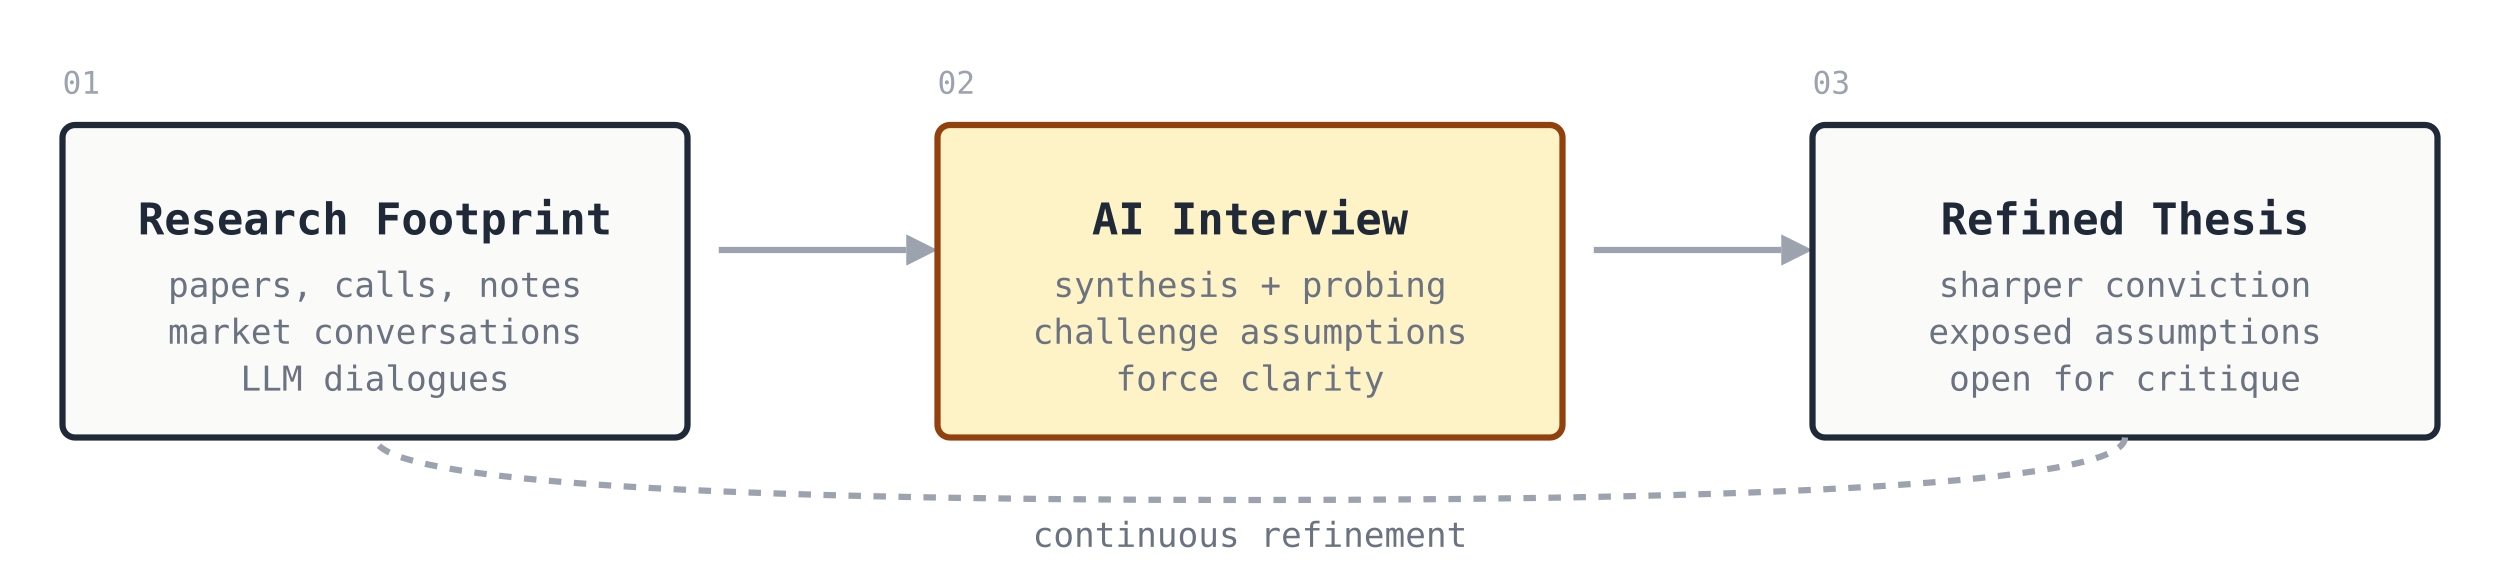
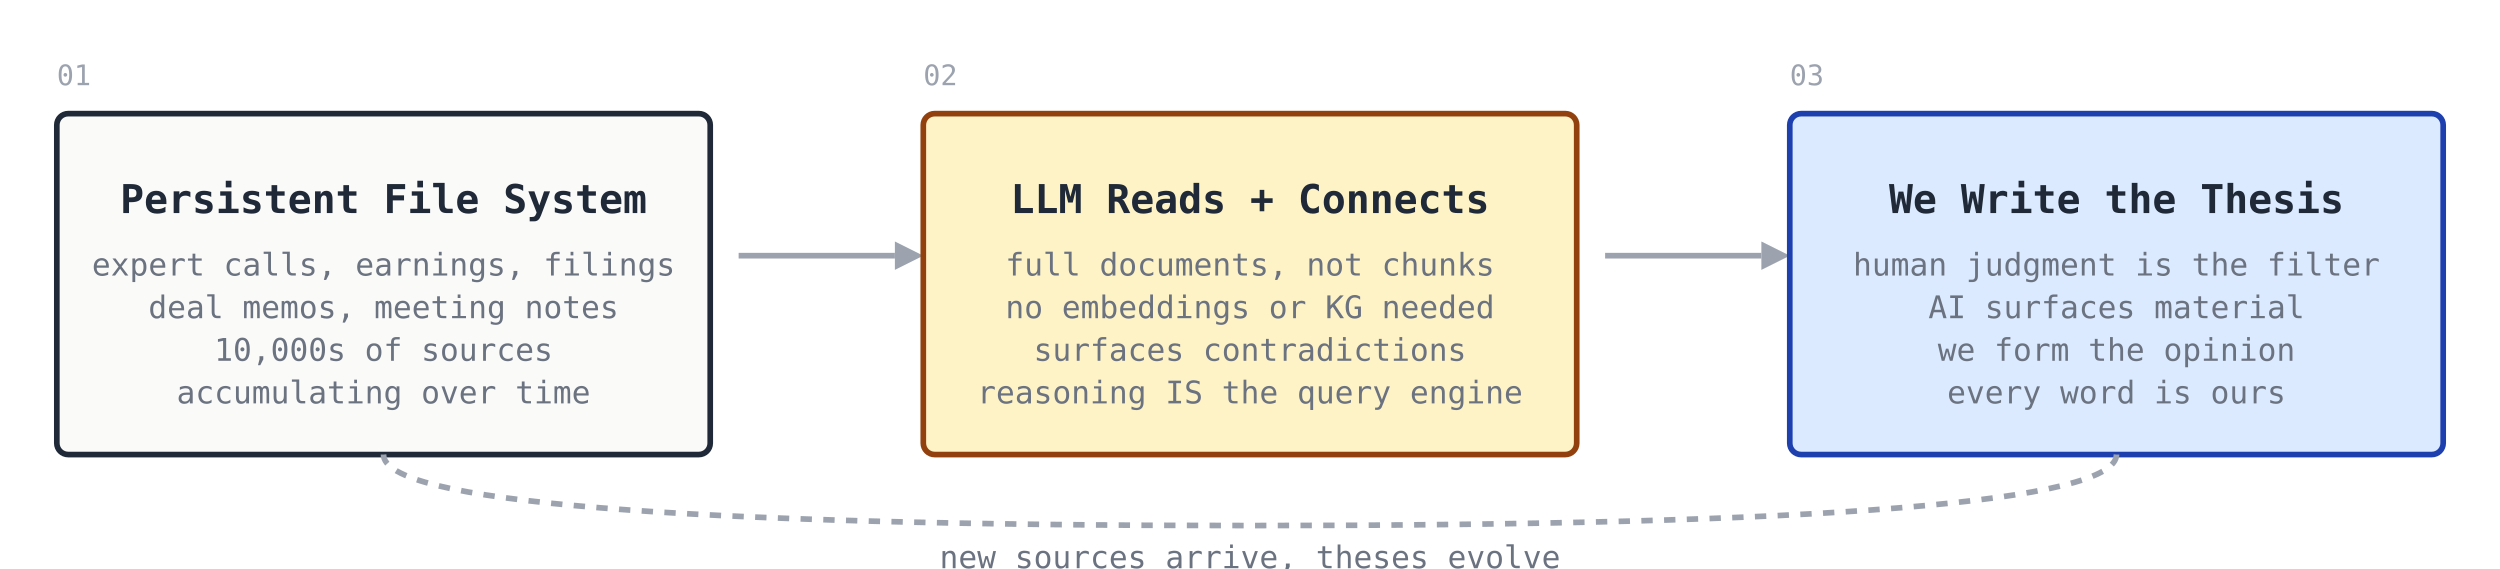
- <svg xmlns="http://www.w3.org/2000/svg" viewBox="0 0 800 180">
+ <svg xmlns="http://www.w3.org/2000/svg" viewBox="0 0 880 200">
  <defs>
    <style>
      .box { fill: #fafaf9; stroke: #1f2937; stroke-width: 2; }
      .box-accent { fill: #fef3c7; stroke: #92400e; stroke-width: 2; }
+       .box-human { fill: #dbeafe; stroke: #1e40af; stroke-width: 2; }
      .title { font-family: ui-monospace, monospace; font-size: 14px; font-weight: bold; fill: #1f2937; }
      .subtitle { font-family: ui-monospace, monospace; font-size: 11px; fill: #6b7280; }
      .arrow { stroke: #9ca3af; stroke-width: 2; fill: none; }
      .arrow-head { fill: #9ca3af; }
      .step-num { font-family: ui-monospace, monospace; font-size: 10px; fill: #9ca3af; }
    </style>
  </defs>
  <g transform="translate(20, 30)">
    <text class="step-num" x="0" y="0">01</text>
-     <rect class="box" x="0" y="10" width="200" height="100" rx="4" />
-     <text class="title" x="100" y="45" text-anchor="middle">Research Footprint</text>
-     <text class="subtitle" x="100" y="65" text-anchor="middle">papers, calls, notes</text>
-     <text class="subtitle" x="100" y="80" text-anchor="middle">market conversations</text>
-     <text class="subtitle" x="100" y="95" text-anchor="middle">LLM dialogues</text>
+     <rect class="box" x="0" y="10" width="230" height="120" rx="4" />
+     <text class="title" x="115" y="45" text-anchor="middle">Persistent File System</text>
+     <text class="subtitle" x="115" y="67" text-anchor="middle">expert calls, earnings, filings</text>
+     <text class="subtitle" x="115" y="82" text-anchor="middle">deal memos, meeting notes</text>
+     <text class="subtitle" x="115" y="97" text-anchor="middle">10,000s of sources</text>
+     <text class="subtitle" x="115" y="112" text-anchor="middle">accumulating over time</text>
  </g>
-   <g transform="translate(230, 80)">
-     <path class="arrow" d="M 0,0 L 60,0" />
-     <polygon class="arrow-head" points="60,-5 70,0 60,5" />
+   <g transform="translate(260, 90)">
+     <path class="arrow" d="M 0,0 L 55,0" />
+     <polygon class="arrow-head" points="55,-5 65,0 55,5" />
  </g>
-   <g transform="translate(300, 30)">
+   <g transform="translate(325, 30)">
    <text class="step-num" x="0" y="0">02</text>
-     <rect class="box-accent" x="0" y="10" width="200" height="100" rx="4" />
-     <text class="title" x="100" y="45" text-anchor="middle">AI Interview</text>
-     <text class="subtitle" x="100" y="65" text-anchor="middle">synthesis + probing</text>
-     <text class="subtitle" x="100" y="80" text-anchor="middle">challenge assumptions</text>
-     <text class="subtitle" x="100" y="95" text-anchor="middle">force clarity</text>
+     <rect class="box-accent" x="0" y="10" width="230" height="120" rx="4" />
+     <text class="title" x="115" y="45" text-anchor="middle">LLM Reads + Connects</text>
+     <text class="subtitle" x="115" y="67" text-anchor="middle">full documents, not chunks</text>
+     <text class="subtitle" x="115" y="82" text-anchor="middle">no embeddings or KG needed</text>
+     <text class="subtitle" x="115" y="97" text-anchor="middle">surfaces contradictions</text>
+     <text class="subtitle" x="115" y="112" text-anchor="middle">reasoning IS the query engine</text>
  </g>
-   <g transform="translate(510, 80)">
-     <path class="arrow" d="M 0,0 L 60,0" />
-     <polygon class="arrow-head" points="60,-5 70,0 60,5" />
+   <g transform="translate(565, 90)">
+     <path class="arrow" d="M 0,0 L 55,0" />
+     <polygon class="arrow-head" points="55,-5 65,0 55,5" />
  </g>
-   <g transform="translate(580, 30)">
+   <g transform="translate(630, 30)">
    <text class="step-num" x="0" y="0">03</text>
-     <rect class="box" x="0" y="10" width="200" height="100" rx="4" />
-     <text class="title" x="100" y="45" text-anchor="middle">Refined Thesis</text>
-     <text class="subtitle" x="100" y="65" text-anchor="middle">sharper conviction</text>
-     <text class="subtitle" x="100" y="80" text-anchor="middle">exposed assumptions</text>
-     <text class="subtitle" x="100" y="95" text-anchor="middle">open for critique</text>
+     <rect class="box-human" x="0" y="10" width="230" height="120" rx="4" />
+     <text class="title" x="115" y="45" text-anchor="middle">We Write the Thesis</text>
+     <text class="subtitle" x="115" y="67" text-anchor="middle">human judgment is the filter</text>
+     <text class="subtitle" x="115" y="82" text-anchor="middle">AI surfaces material</text>
+     <text class="subtitle" x="115" y="97" text-anchor="middle">we form the opinion</text>
+     <text class="subtitle" x="115" y="112" text-anchor="middle">every word is ours</text>
  </g>
-   <path class="arrow" d="M 680,140 Q 680,160 400,160 Q 120,160 120,140" stroke-dasharray="4,4" />
-   <text class="subtitle" x="400" y="175" text-anchor="middle">continuous refinement</text>
+   <path class="arrow" d="M 745,160 Q 745,185 440,185 Q 135,185 135,160" stroke-dasharray="4,4" />
+   <text class="subtitle" x="440" y="200" text-anchor="middle">new sources arrive, theses evolve</text>
</svg>
